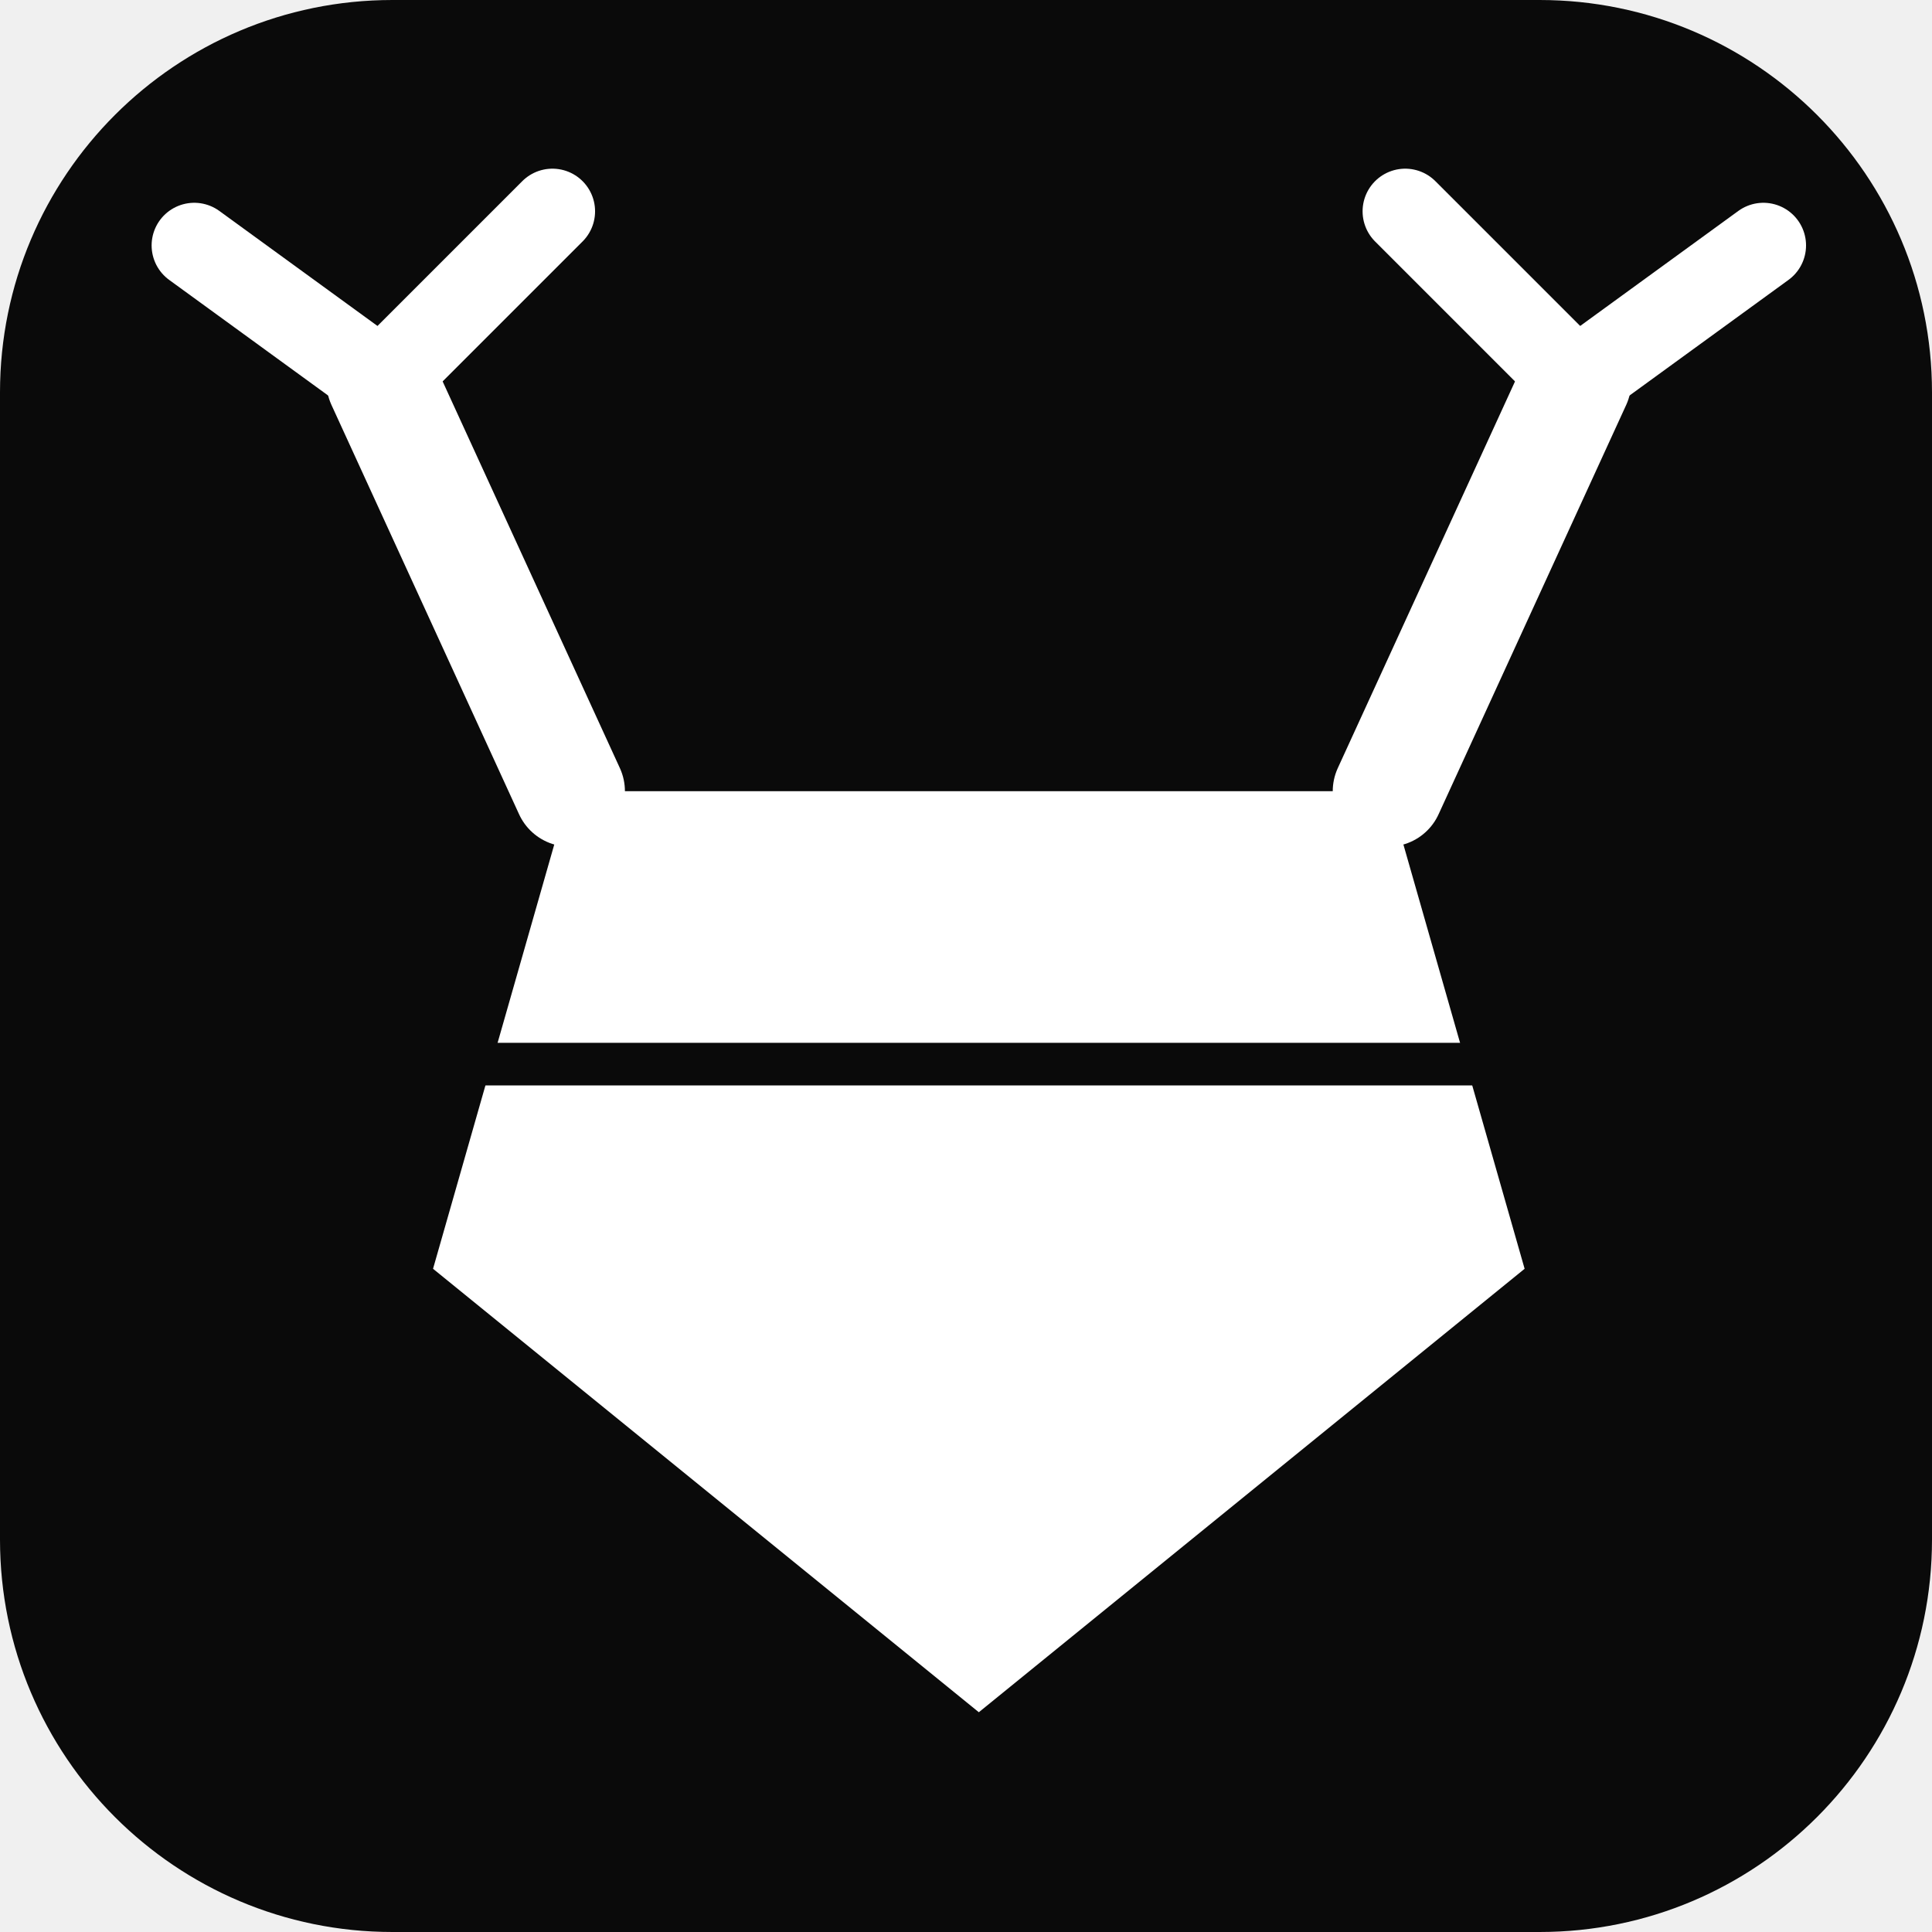
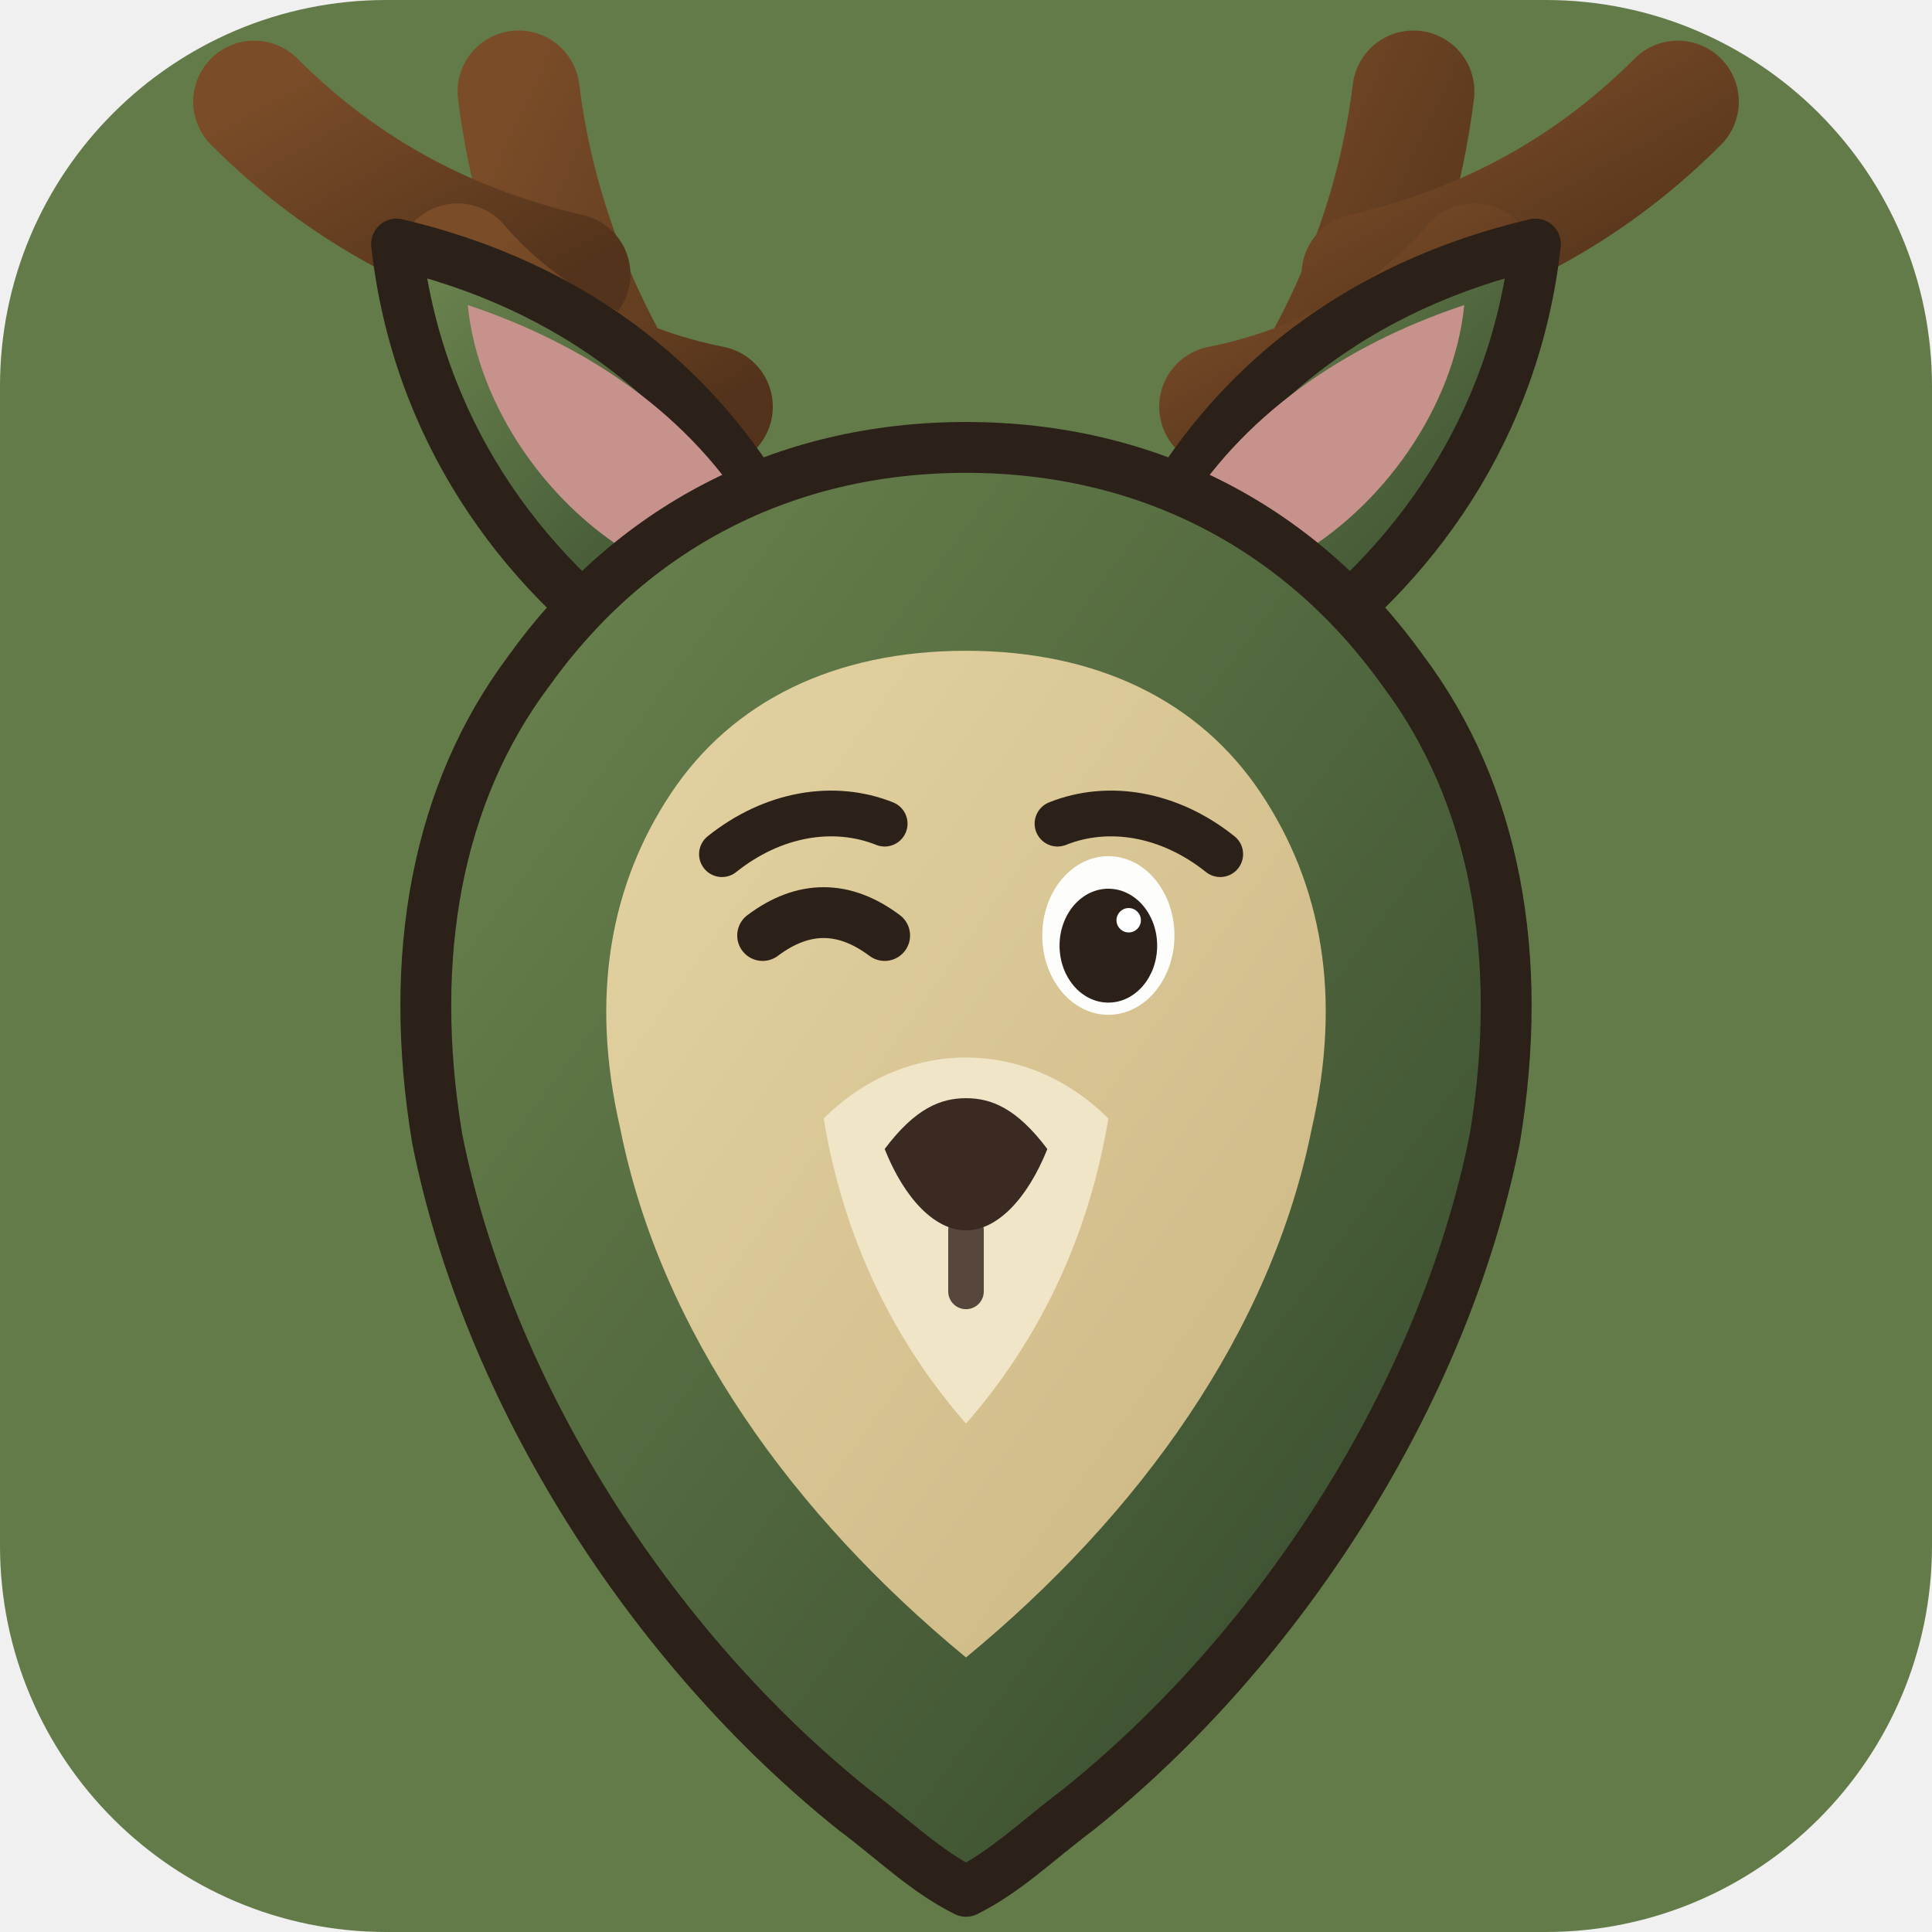
- <svg xmlns="http://www.w3.org/2000/svg" viewBox="0 0 64 64">
-   <rect width="64" height="64" rx="13" fill="#0A0A0A" />
-   <g transform="translate(7, 7) scale(0.565)" stroke-linecap="round" stroke-linejoin="round">
-     <polygon points="21,34 69,34 77,62 45,88 13,62" fill="#FFFFFF" />
-     <line x1="16" y1="50" x2="74" y2="50" stroke="#0A0A0A" stroke-width="2.5" stroke-linecap="butt" />
-     <line x1="21" y1="34" x2="10" y2="10" stroke="#FFFFFF" stroke-width="6.5" />
-     <line x1="10" y1="10" x2="-1" y2="2" stroke="#FFFFFF" stroke-width="5" />
-     <line x1="10" y1="10" x2="20" y2="0" stroke="#FFFFFF" stroke-width="5" />
-     <line x1="69" y1="34" x2="80" y2="10" stroke="#FFFFFF" stroke-width="6.5" />
-     <line x1="80" y1="10" x2="91" y2="2" stroke="#FFFFFF" stroke-width="5" />
-     <line x1="80" y1="10" x2="70" y2="0" stroke="#FFFFFF" stroke-width="5" />
+ <svg xmlns="http://www.w3.org/2000/svg" version="1.1" width="1000" height="1000">
+   <g clip-path="url(#SvgjsClipPath1799)">
+     <rect width="1000" height="1000" fill="#637b49" />
+     <g transform="matrix(5.263158,0,0,5.263158,89.47368,-5.684341886080802e-14)">
+       <svg viewBox="50 34 156 190" width="156" height="190">
+         <defs>
+           <linearGradient id="coat" x1="0%" y1="0%" x2="100%" y2="100%">
+             <stop offset="0%" stop-color="#6E8750" />
+             <stop offset="100%" stop-color="#33462B" />
+           </linearGradient>
+           <linearGradient id="face" x1="0%" y1="0%" x2="100%" y2="100%">
+             <stop offset="0%" stop-color="#E4D3A3" />
+             <stop offset="100%" stop-color="#CBB682" />
+           </linearGradient>
+           <linearGradient id="antlers" x1="0%" y1="0%" x2="100%" y2="100%">
+             <stop offset="0%" stop-color="#7A4C28" />
+             <stop offset="100%" stop-color="#53331B" />
+           </linearGradient>
+           <clipPath id="SvgjsClipPath1799">
+             <rect width="1000" height="1000" x="0" y="0" rx="200" ry="200" />
+           </clipPath>
+         </defs>
+         <path d="M104 86C93 73 86 59 84 43" fill="none" stroke="url(#antlers)" stroke-width="12" stroke-linecap="round" stroke-linejoin="round" />
+         <path d="M89 61C76 58 66 52 58 44" fill="none" stroke="url(#antlers)" stroke-width="12" stroke-linecap="round" stroke-linejoin="round" />
+         <path d="M103 74C93 72 84 67 78 60" fill="none" stroke="url(#antlers)" stroke-width="12" stroke-linecap="round" stroke-linejoin="round" />
+         <path d="M152 86C163 73 170 59 172 43" fill="none" stroke="url(#antlers)" stroke-width="12" stroke-linecap="round" stroke-linejoin="round" />
+         <path d="M167 61C180 58 190 52 198 44" fill="none" stroke="url(#antlers)" stroke-width="12" stroke-linecap="round" stroke-linejoin="round" />
+         <path d="M153 74C163 72 172 67 178 60" fill="none" stroke="url(#antlers)" stroke-width="12" stroke-linecap="round" stroke-linejoin="round" />
+         <path d="M97 99C84 90 74 76 72 58C89 62 103 72 111 89Z" fill="url(#coat)" stroke="#2B2118" stroke-width="5" stroke-linecap="round" stroke-linejoin="round" />
+         <path d="M159 99C172 90 182 76 184 58C167 62 153 72 145 89Z" fill="url(#coat)" stroke="#2B2118" stroke-width="5" stroke-linecap="round" stroke-linejoin="round" />
+         <path d="M96 89C87 84 80 74 79 64C91 68 101 75 107 85Z" fill="#C8928C" />
+         <path d="M160 89C169 84 176 74 177 64C165 68 155 75 149 85Z" fill="#C8928C" />
+         <path d="M128 78            C146 78 161 86 171 100            C180 112 183 128 180 146            C175 171 159 196 139 212            C135 215 132 218 128 220            C124 218 121 215 117 212            C97 196 81 171 76 146            C73 128 76 112 85 100            C95 86 110 78 128 78Z" fill="url(#coat)" stroke="#2B2118" stroke-width="5" stroke-linecap="round" stroke-linejoin="round" />
+         <path d="M128 98            C141 98 151 103 157 112            C163 121 165 132 162 145            C158 165 145 183 128 197            C111 183 98 165 94 145            C91 132 93 121 99 112            C105 103 115 98 128 98Z" fill="url(#face)" />
+         <path d="M114 144            C118 140 123 138 128 138            C133 138 138 140 142 144            C140 156 135 166 128 174            C121 166 116 156 114 144Z" fill="#F1E5C7" />
+         <path d="M104 118C109 114 115 113 120 115" fill="none" stroke="#2B2118" stroke-width="4.5" stroke-linecap="round" />
+         <path d="M153 118C148 114 142 113 137 115" fill="none" stroke="#2B2118" stroke-width="4.5" stroke-linecap="round" />
+         <path d="M108 126C112 123 116 123 120 126" fill="none" stroke="#2B2118" stroke-width="5" stroke-linecap="round" stroke-linejoin="round" />
+         <ellipse cx="142" cy="126" rx="6.5" ry="7.8" fill="#FDFDFB" />
+         <ellipse cx="142" cy="127" rx="4.8" ry="5.6" fill="#2B2118" />
+         <circle cx="144" cy="124.5" r="1.2" fill="#FFFFFF" />
+         <path d="M120 147            C123 143 125.5 142 128 142            C130.5 142 133 143 136 147            C134 152 131 155 128 155            C125 155 122 152 120 147Z" fill="#3B2A22" />
+         <path d="M128 155L128 161" fill="none" stroke="#3B2A22" stroke-width="3.5" stroke-linecap="round" opacity="0.85" />
+       </svg>
+     </g>
  </g>
</svg>
